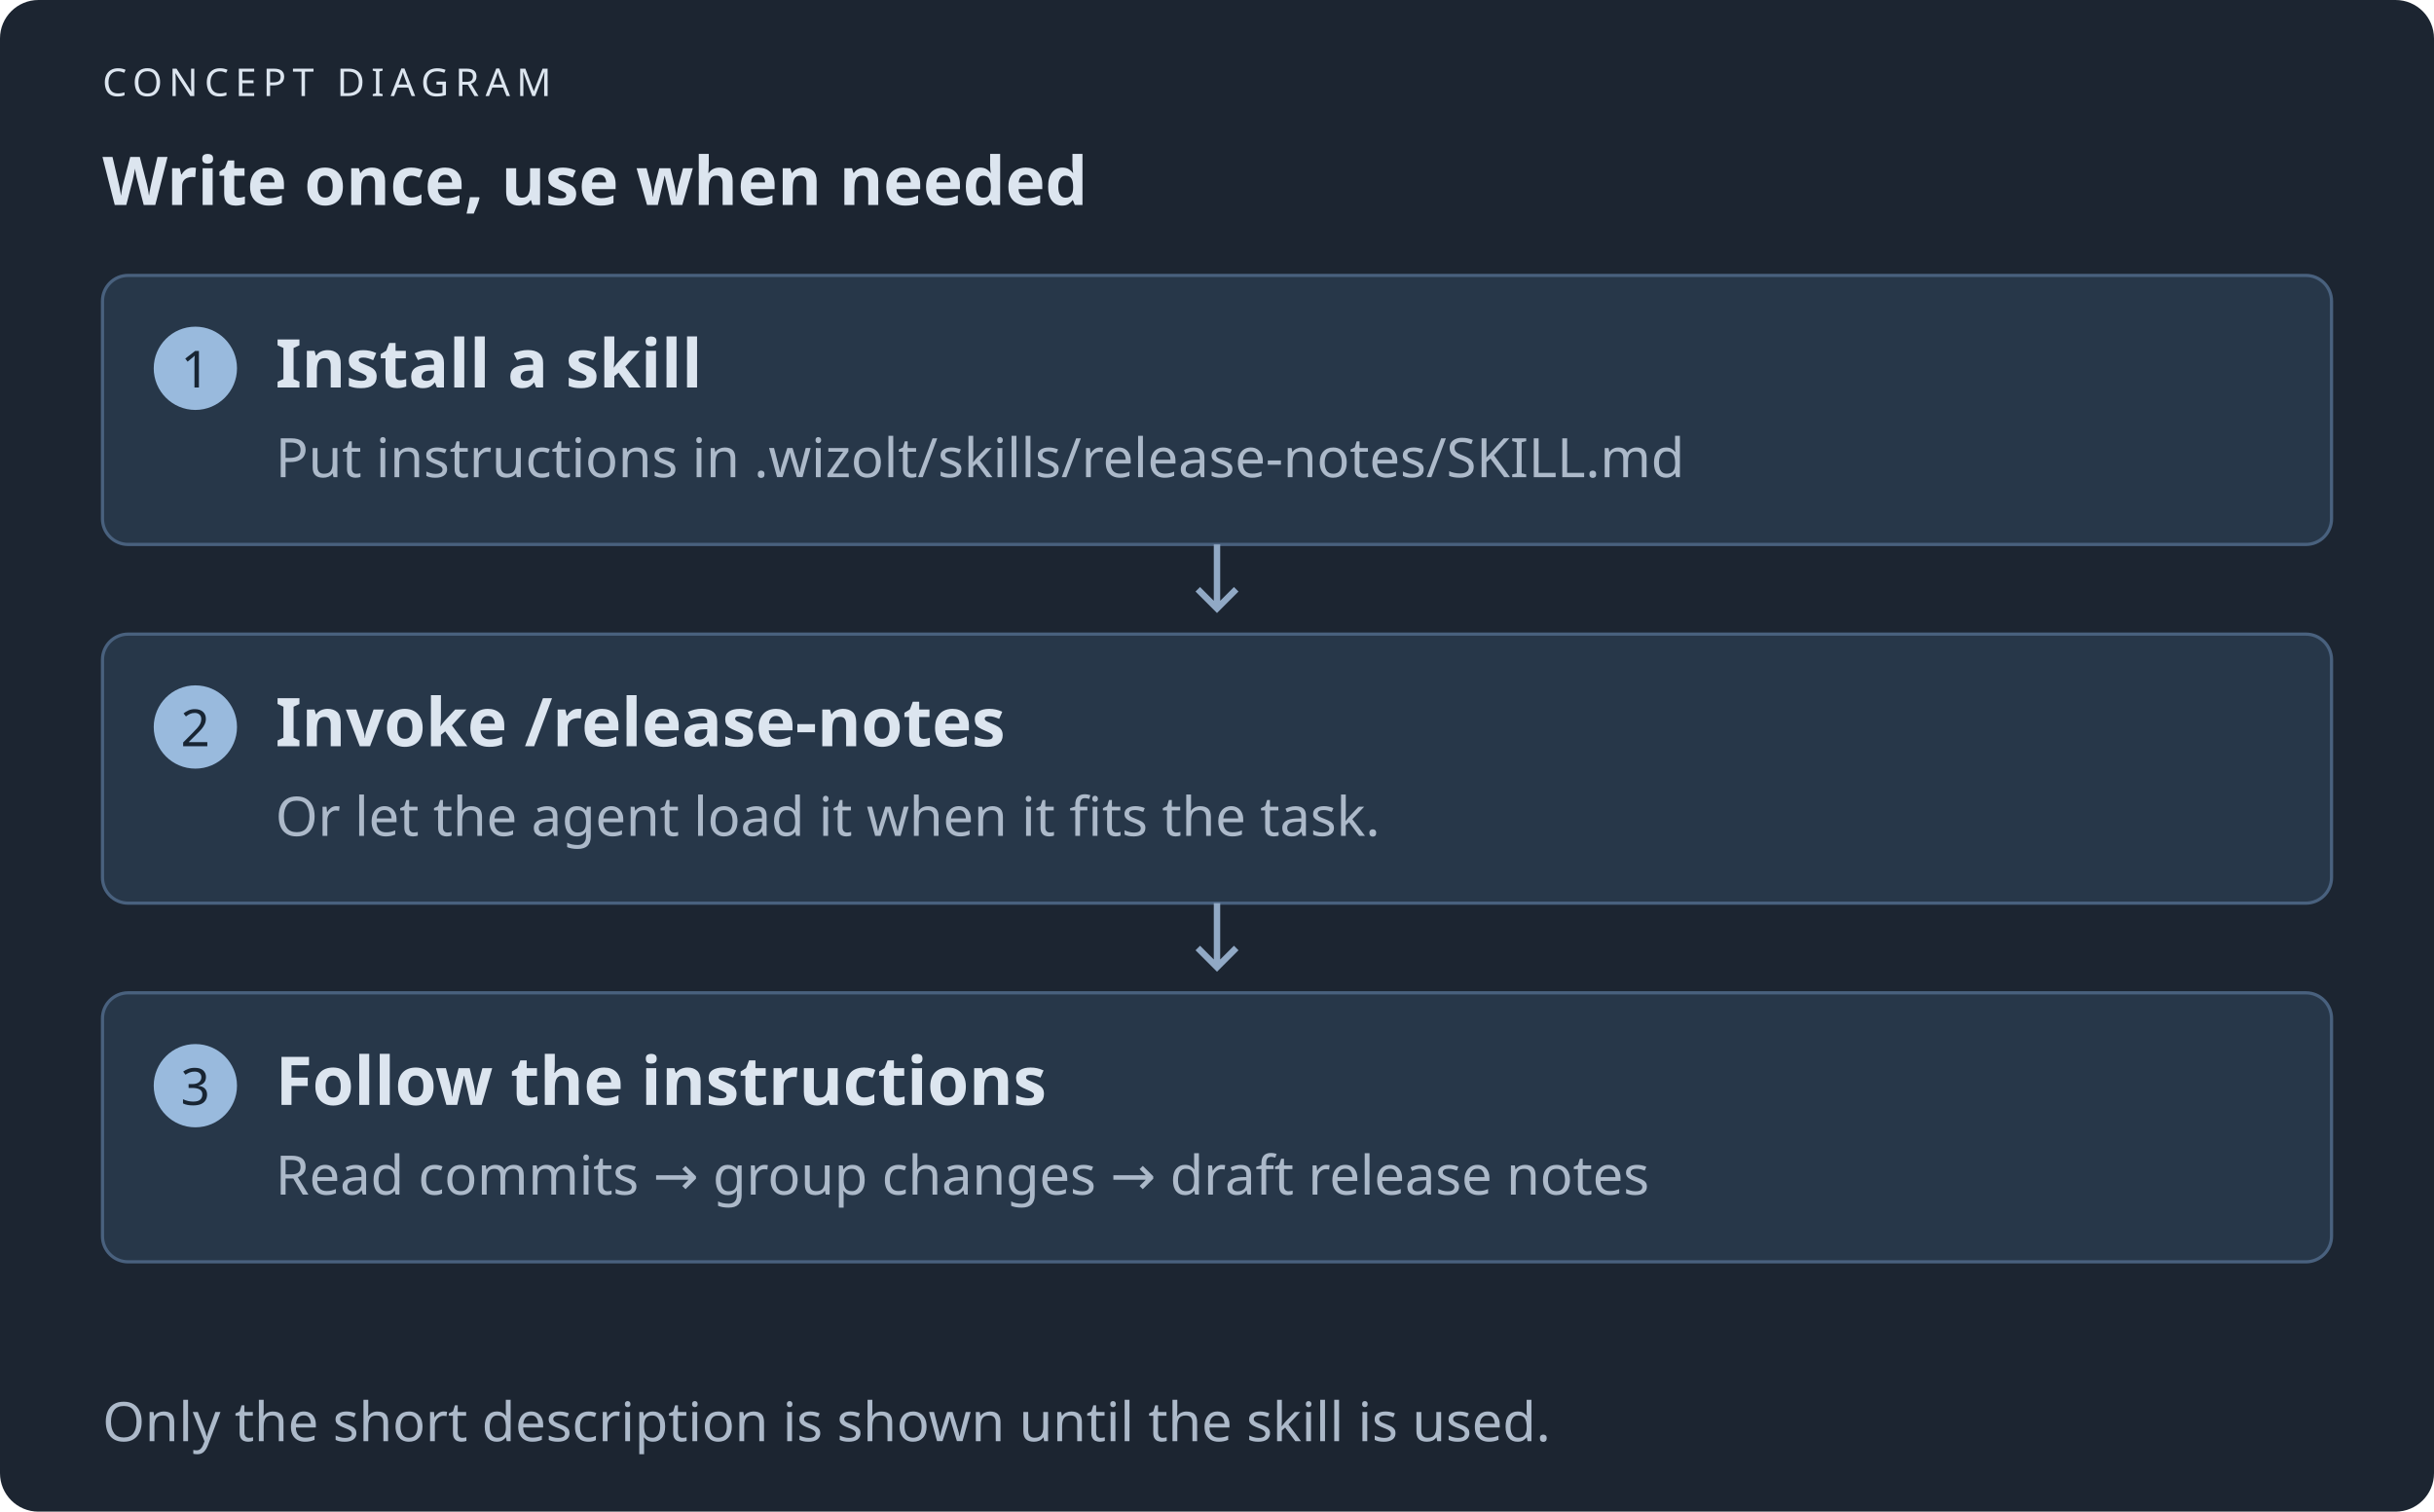
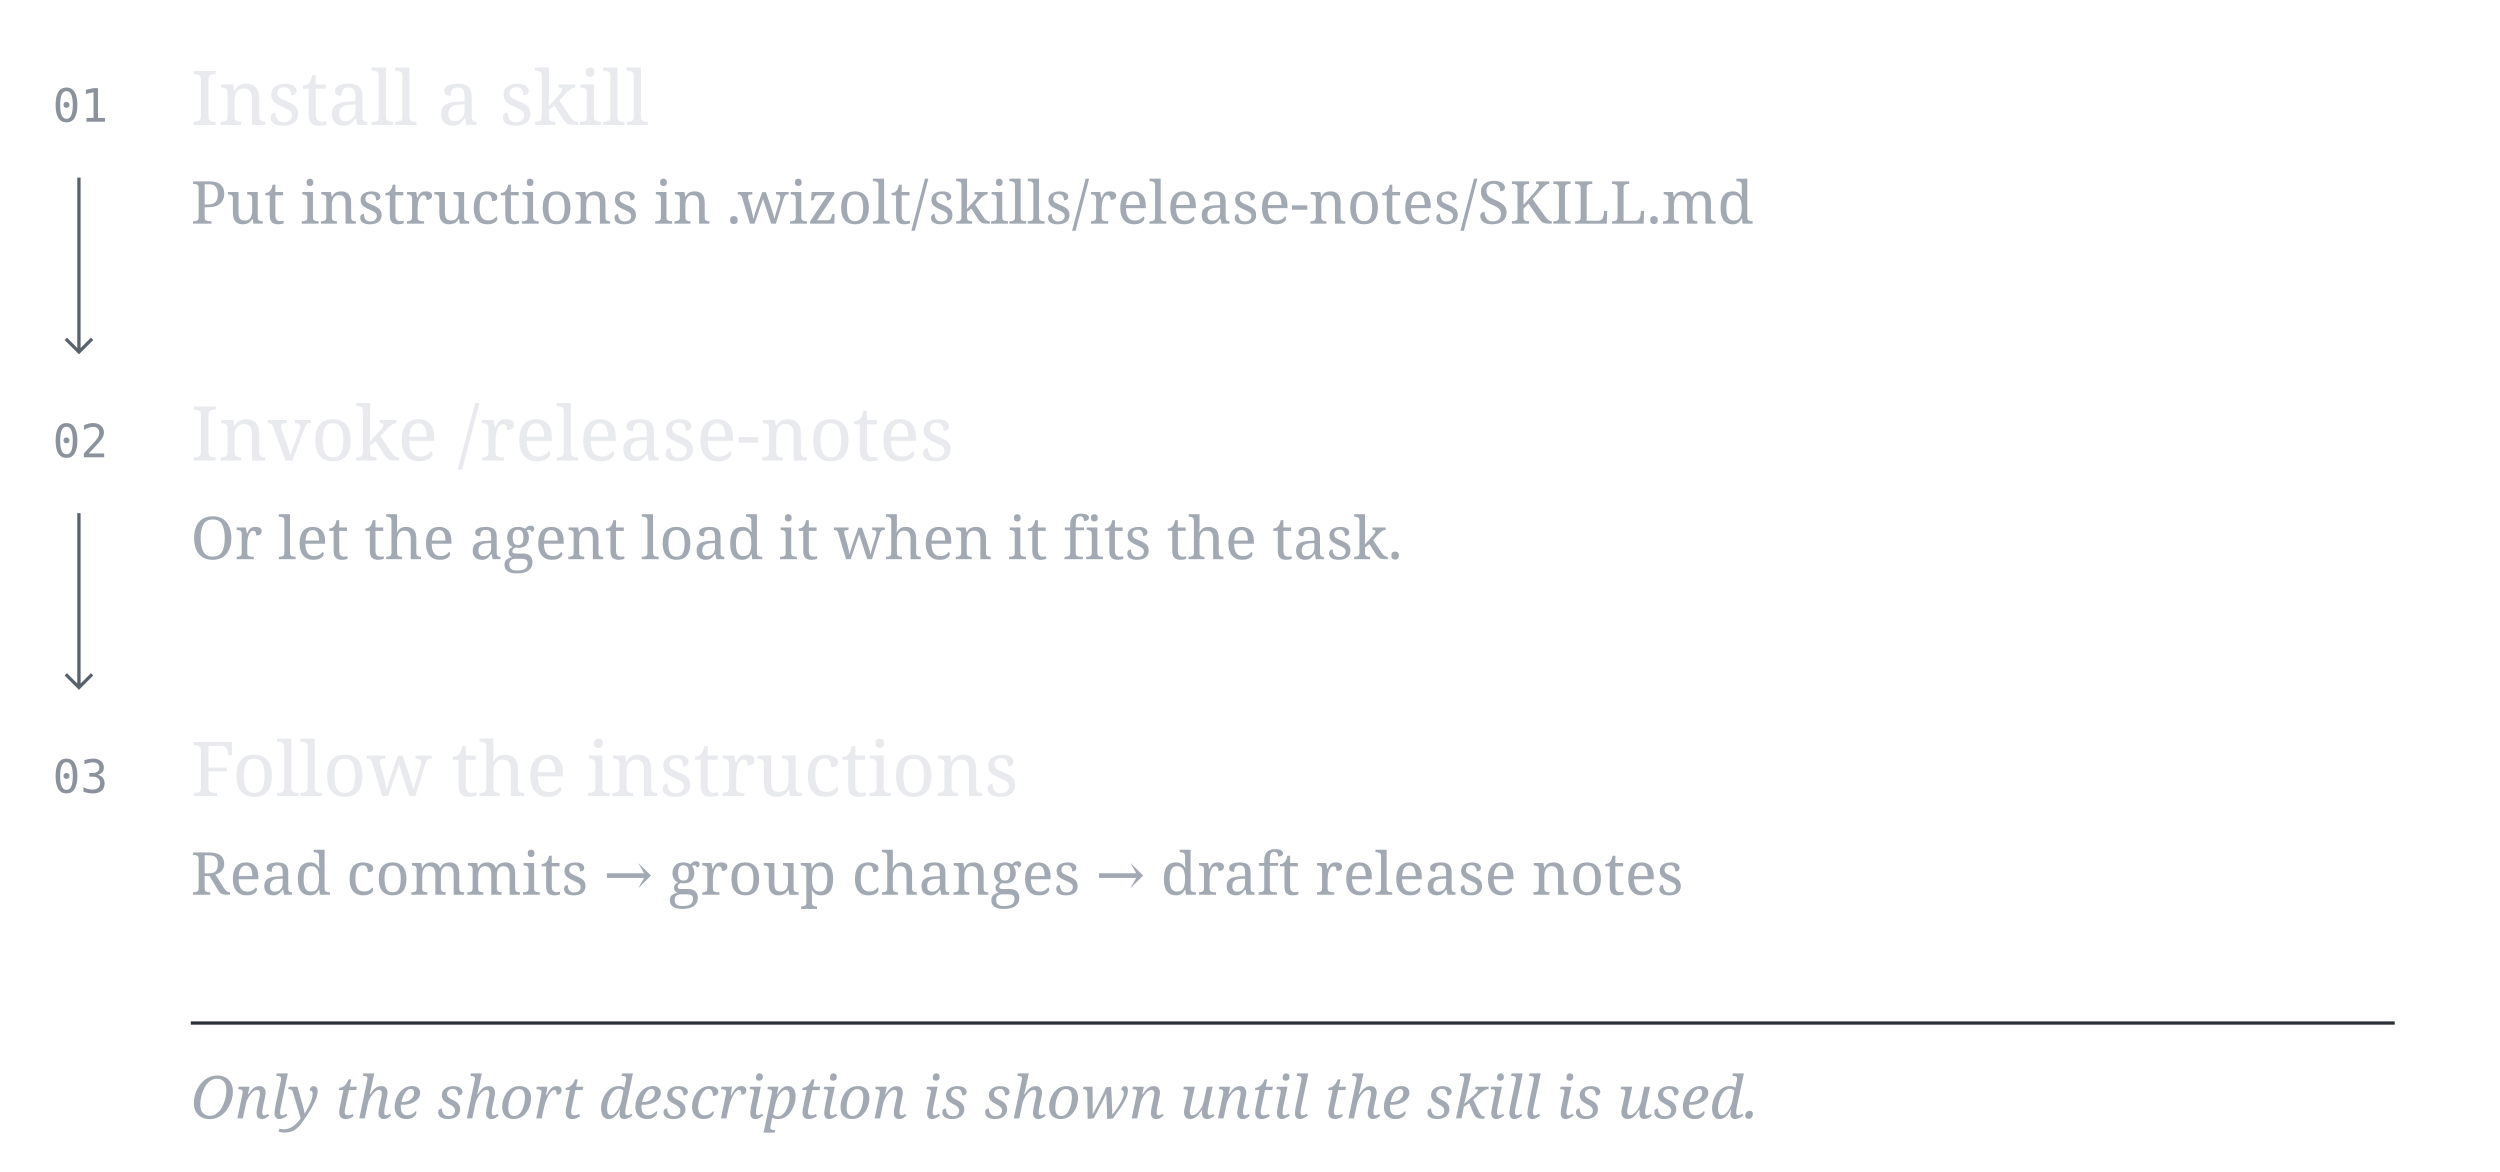
- <svg xmlns="http://www.w3.org/2000/svg" width="760" height="472" viewBox="0 0 760 472" role="img">
-   <style>text{font-family:system-ui,sans-serif;fill:#dce5ef}.detail{font-size:17px;fill:#acb9c9}.heading{font-size:21px;font-weight:600}</style>
-   <rect width="760" height="472" rx="12" fill="#1c2531" />
-   <text x="32" y="30" font-size="12" letter-spacing="2" fill="#97acc5">CONCEPT DIAGRAM</text>
-   <text x="32" y="64" class="heading">Write once, use when needed</text>
-   <rect x="32" y="86" width="696" height="84" rx="8" fill="#273749" stroke="#49617e" />
-   <circle cx="61" cy="115" r="13" fill="#99badd" />
-   <text x="61" y="121" text-anchor="middle" style="fill:#182533;font-size:16px">1</text>
-   <text x="86" y="121" class="heading">Install a skill</text>
-   <text x="86" y="149" class="detail">Put instructions in .wizolt/skills/release-notes/SKILL.md</text>
-   <path d="M380 170 v20 m-6 -6 l6 6 6 -6" fill="none" stroke="#91a9c5" stroke-width="2" />
-   <rect x="32" y="198" width="696" height="84" rx="8" fill="#273749" stroke="#49617e" />
-   <circle cx="61" cy="227" r="13" fill="#99badd" />
-   <text x="61" y="233" text-anchor="middle" style="fill:#182533;font-size:16px">2</text>
-   <text x="86" y="233" class="heading">Invoke /release-notes</text>
-   <text x="86" y="261" class="detail">Or let the agent load it when it fits the task.</text>
-   <path d="M380 282 v20 m-6 -6 l6 6 6 -6" fill="none" stroke="#91a9c5" stroke-width="2" />
-   <rect x="32" y="310" width="696" height="84" rx="8" fill="#273749" stroke="#49617e" />
-   <circle cx="61" cy="339" r="13" fill="#99badd" />
-   <text x="61" y="345" text-anchor="middle" style="fill:#182533;font-size:16px">3</text>
-   <text x="86" y="345" class="heading">Follow the instructions</text>
-   <text x="86" y="373" class="detail">Read commits → group changes → draft release notes</text>
-   <text x="32" y="450" class="detail">Only the short description is shown until the skill is used.</text>
+ <svg xmlns="http://www.w3.org/2000/svg" width="760" height="356" viewBox="0 0 760 356" role="img">
+   <style>text{font-family:Georgia,serif;fill:#c9ccd1}.detail{font-size:18px;fill:#a2a9b3}.heading{font-size:23px;fill:#e8eaed}.number{font-family:monospace;font-size:14px;fill:#8b929c}</style>
+   <text x="16" y="37" class="number">01</text>
+   <text x="58" y="38" class="heading">Install a skill</text>
+   <text x="58" y="68" class="detail">Put instructions in .wizolt/skills/release-notes/SKILL.md</text>
+   <path d="M24 54 v53 m-4 -4 l4 4 4 -4" fill="none" stroke="#59616c" stroke-width="1" />
+   <text x="16" y="139" class="number">02</text>
+   <text x="58" y="140" class="heading">Invoke /release-notes</text>
+   <text x="58" y="170" class="detail">Or let the agent load it when it fits the task.</text>
+   <path d="M24 156 v53 m-4 -4 l4 4 4 -4" fill="none" stroke="#59616c" stroke-width="1" />
+   <text x="16" y="241" class="number">03</text>
+   <text x="58" y="242" class="heading">Follow the instructions</text>
+   <text x="58" y="272" class="detail">Read commits → group changes → draft release notes</text>
+   <path d="M58 311 H728" stroke="#2c3138" />
+   <text x="58" y="340" class="detail" font-style="italic">Only the short description is shown until the skill is used.</text>
</svg>
